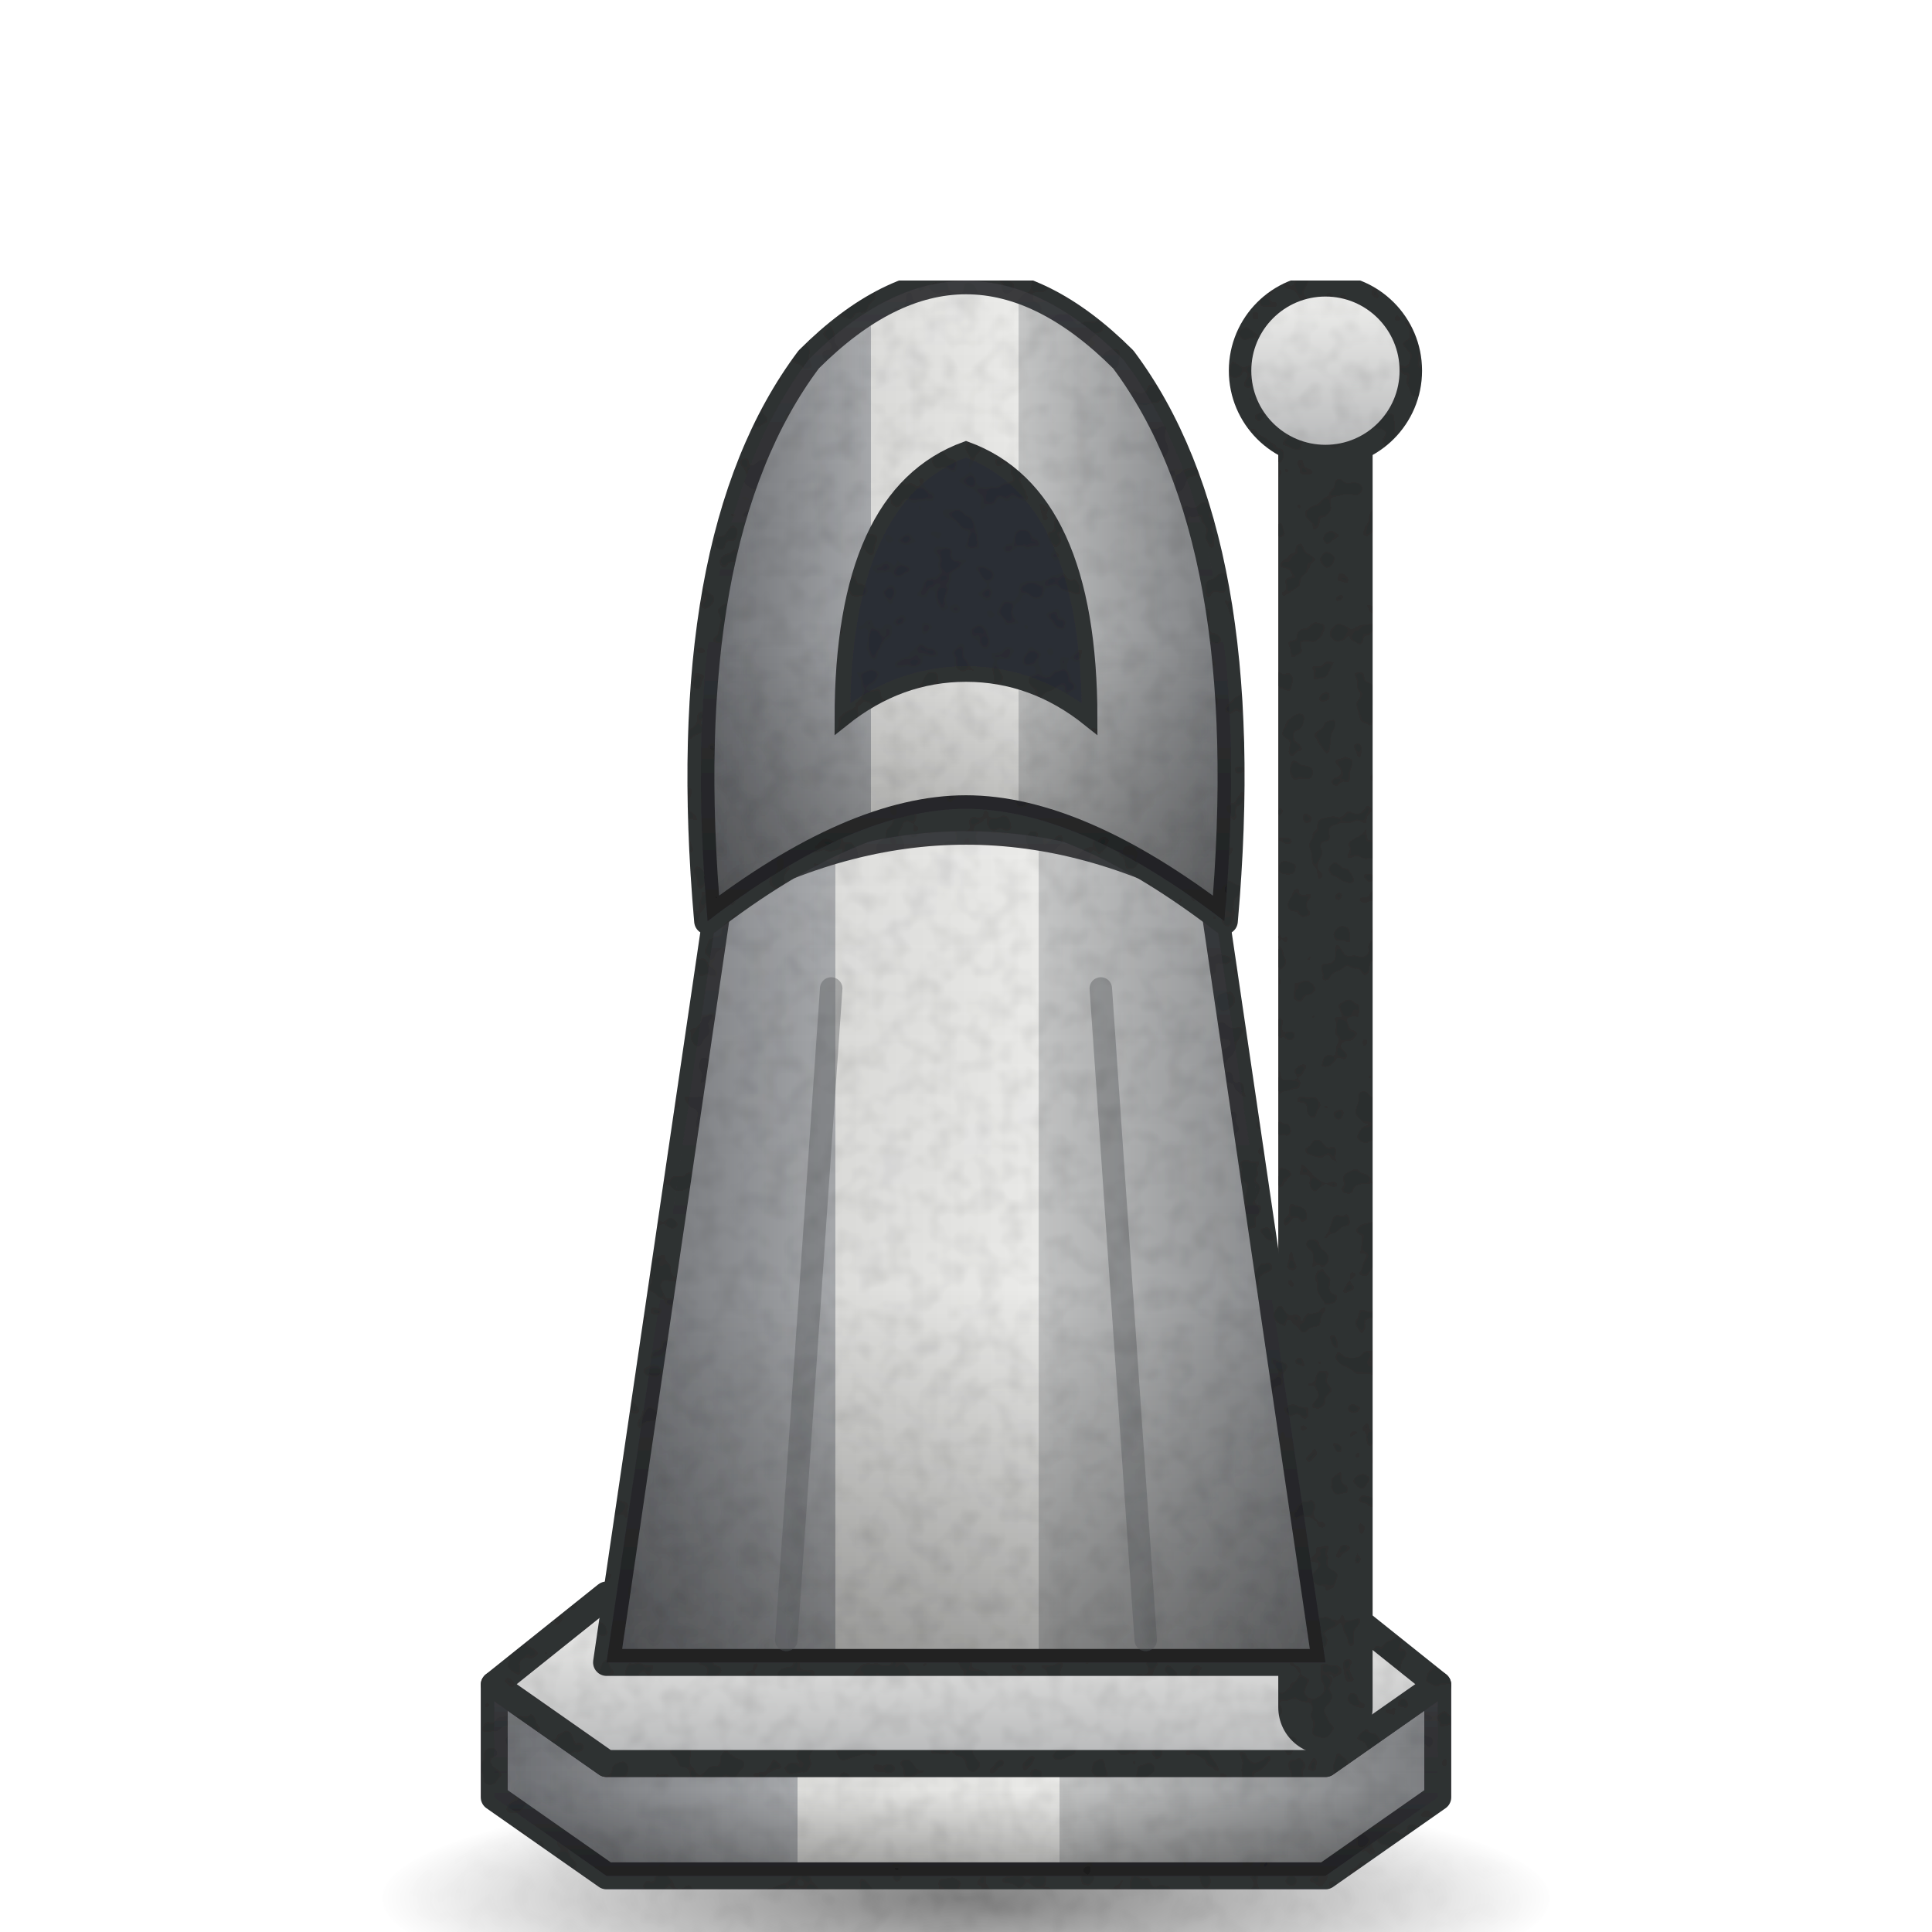
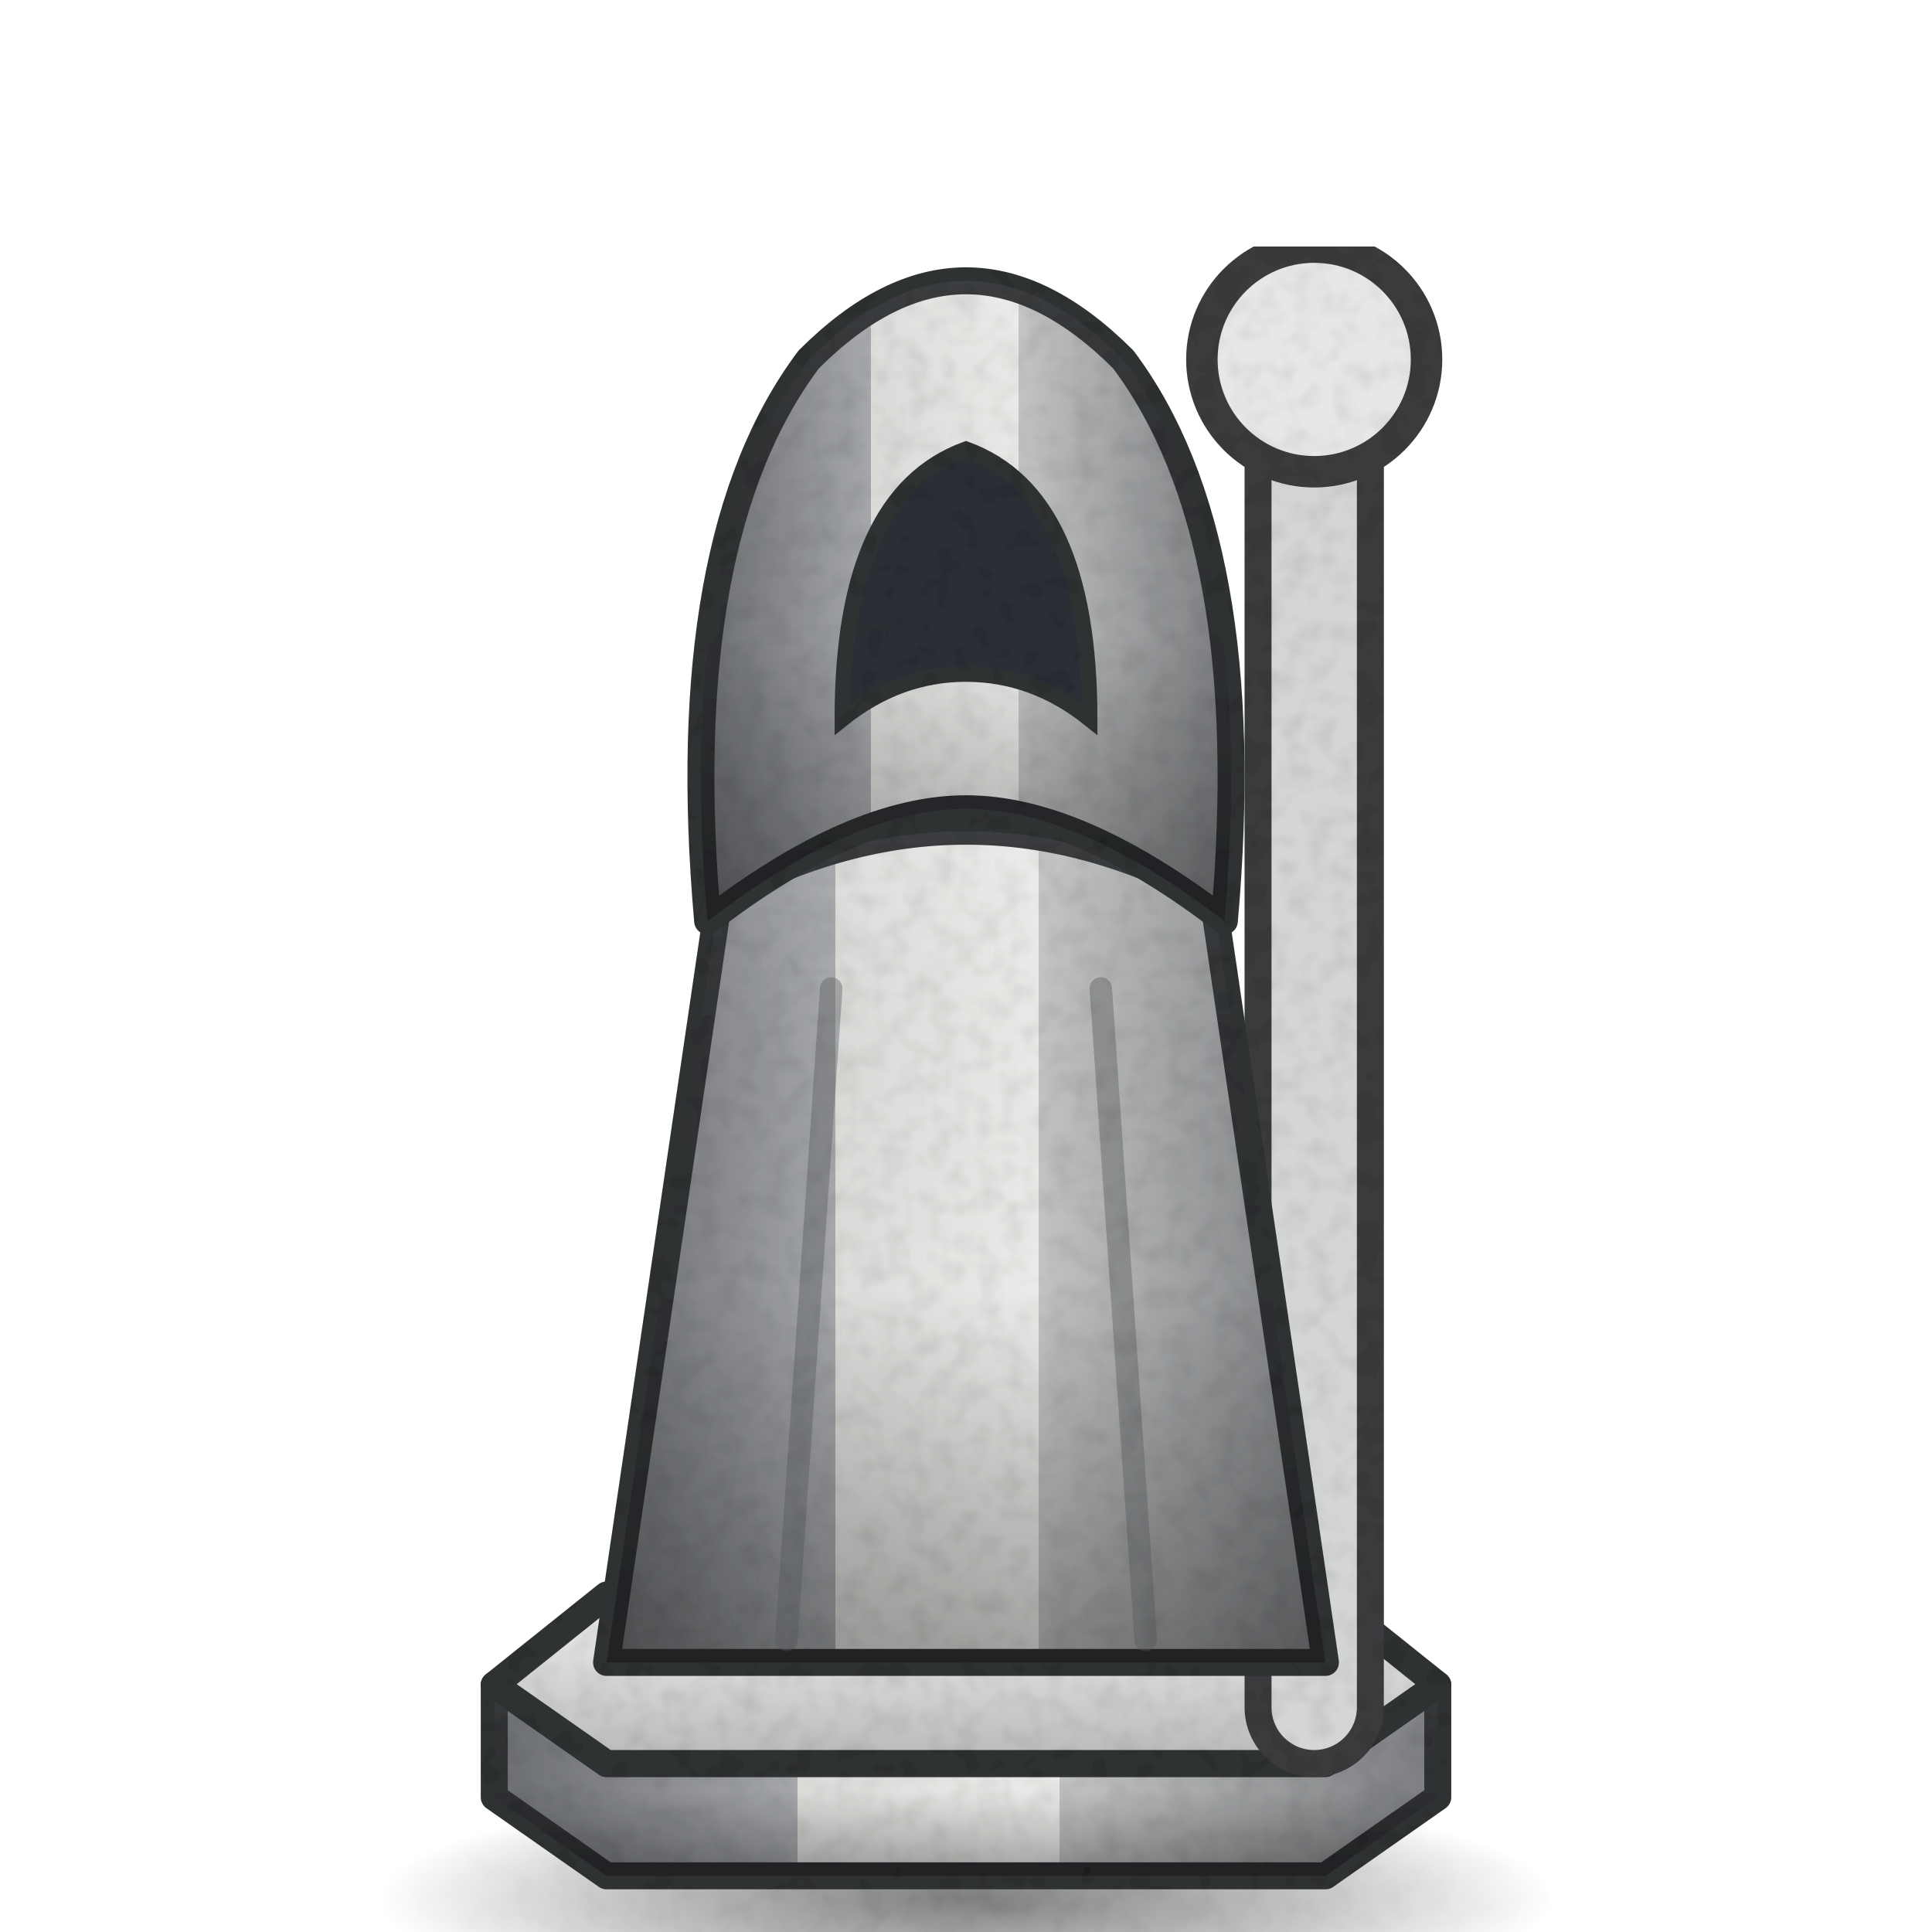
<svg xmlns="http://www.w3.org/2000/svg" viewBox="7 6 86 86" width="200" height="200">
  <defs>
    <linearGradient id="wwBb" x1="0" x2="1" y1="0" y2="0">
      <stop offset="0" stop-color="#6c6e72" />
      <stop offset="0.32" stop-color="#a6a8ab" />
      <stop offset="0.32" stop-color="#dcdcda" />
      <stop offset="0.6" stop-color="#ebebe9" />
      <stop offset="0.6" stop-color="#c3c4c4" />
      <stop offset="1" stop-color="#7c7e81" />
    </linearGradient>
    <linearGradient id="wwBt" x1="0" x2="0" y1="0" y2="1">
      <stop offset="0" stop-color="#f1f1ef" />
      <stop offset="1" stop-color="#b7b8b9" />
    </linearGradient>
    <linearGradient id="wwBs" x1="0" x2="0" y1="0" y2="1">
      <stop offset="0" stop-color="#fff" stop-opacity="0.06" />
      <stop offset="0.55" stop-color="#000" stop-opacity="0" />
      <stop offset="1" stop-color="#000" stop-opacity="0.32" />
    </linearGradient>
    <radialGradient id="wwBfs" cx="0.5" cy="0.5" r="0.5">
      <stop offset="0" stop-color="#000" stop-opacity="0.5" />
      <stop offset="0.6" stop-color="#000" stop-opacity="0.22" />
      <stop offset="1" stop-color="#000" stop-opacity="0" />
    </radialGradient>
    <filter id="wwBsp" x="0" y="0" width="100%" height="100%">
      <feTurbulence type="fractalNoise" baseFrequency="0.95" numOctaves="2" seed="7" result="n" />
      <feColorMatrix in="n" type="matrix" values="0 0 0 0 0  0 0 0 0 0  0 0 0 0 0  0 0 0 -1.6 0.95" result="a" />
      <feComposite in="a" in2="SourceAlpha" operator="in" result="s" />
      <feComponentTransfer in="s" result="s2">
        <feFuncA type="linear" slope="0.2" />
      </feComponentTransfer>
      <feMerge>
        <feMergeNode in="SourceGraphic" />
        <feMergeNode in="s2" />
      </feMerge>
    </filter>
  </defs>
  <g filter="url(#wwBsp)">
    <ellipse cx="50" cy="90.5" rx="26" ry="5.2" fill="url(#wwBfs)" />
    <path d="M29,81 L29,86 L34,89.5 L66,89.5 L71,86 L71,81 L66,84.5 L34,84.5 Z" fill="url(#wwBb)" stroke="#2f3033" stroke-width="1.2" stroke-linejoin="round" />
    <path d="M29,81 L29,86 L34,89.5 L66,89.5 L71,86 L71,81 L66,84.5 L34,84.5 Z" fill="url(#wwBs)" />
    <path d="M29,81 L34,77 L66,77 L71,81 L66,84.5 L34,84.5 Z" fill="url(#wwBt)" stroke="#2f3033" stroke-width="1.2" stroke-linejoin="round" />
-     <path d="M66,82 L66,25" stroke="#2f3033" stroke-width="4.2" stroke-linecap="round" />
-     <path d="M66,82 L66,25" stroke="url(#wwBb)" stroke-width="2.4" stroke-linecap="round" />
+     <path d="M65.5,82 L65.5,26" stroke="#3a3b3e" stroke-width="6.2" stroke-linecap="round" />
+     <path d="M65.5,82 L65.5,26" stroke="#d4d5d6" stroke-width="3.8" stroke-linecap="round" />
    <path d="M34,80 L39,46 Q50,40 61,46 L66,80 Z" fill="url(#wwBb)" stroke="#2f3033" stroke-width="1.2" stroke-linejoin="round" />
    <path d="M34,80 L39,46 Q50,40 61,46 L66,80 Z" fill="url(#wwBs)" />
    <path d="M44,50 L42,79 M56,50 L58,79" fill="none" stroke="#55575b" stroke-width="1" stroke-linecap="round" stroke-linejoin="round" opacity="0.4" />
    <path d="M38.5,47 Q37,30 43,22 Q50,15 57,22 Q63,30 61.5,47 Q55,42 50,42 Q45,42 38.5,47 Z" fill="url(#wwBb)" stroke="#2f3033" stroke-width="1.2" stroke-linejoin="round" />
    <path d="M38.5,47 Q37,30 43,22 Q50,15 57,22 Q63,30 61.5,47 Q55,42 50,42 Q45,42 38.5,47 Z" fill="url(#wwBs)" />
    <path d="M44.5,38 Q44.5,28 50,26 Q55.5,28 55.5,38 Q53,36 50,36 Q47,36 44.5,38 Z" fill="#2b2e36" stroke="#2f3033" stroke-width="0.7" />
-     <circle cx="66" cy="22.5" r="3.8" fill="url(#wwBt)" stroke="#2f3033" stroke-width="1" />
+     <circle cx="65.5" cy="22" r="5" fill="#e6e7e8" stroke="#3a3b3e" stroke-width="1.4" />
  </g>
</svg>
